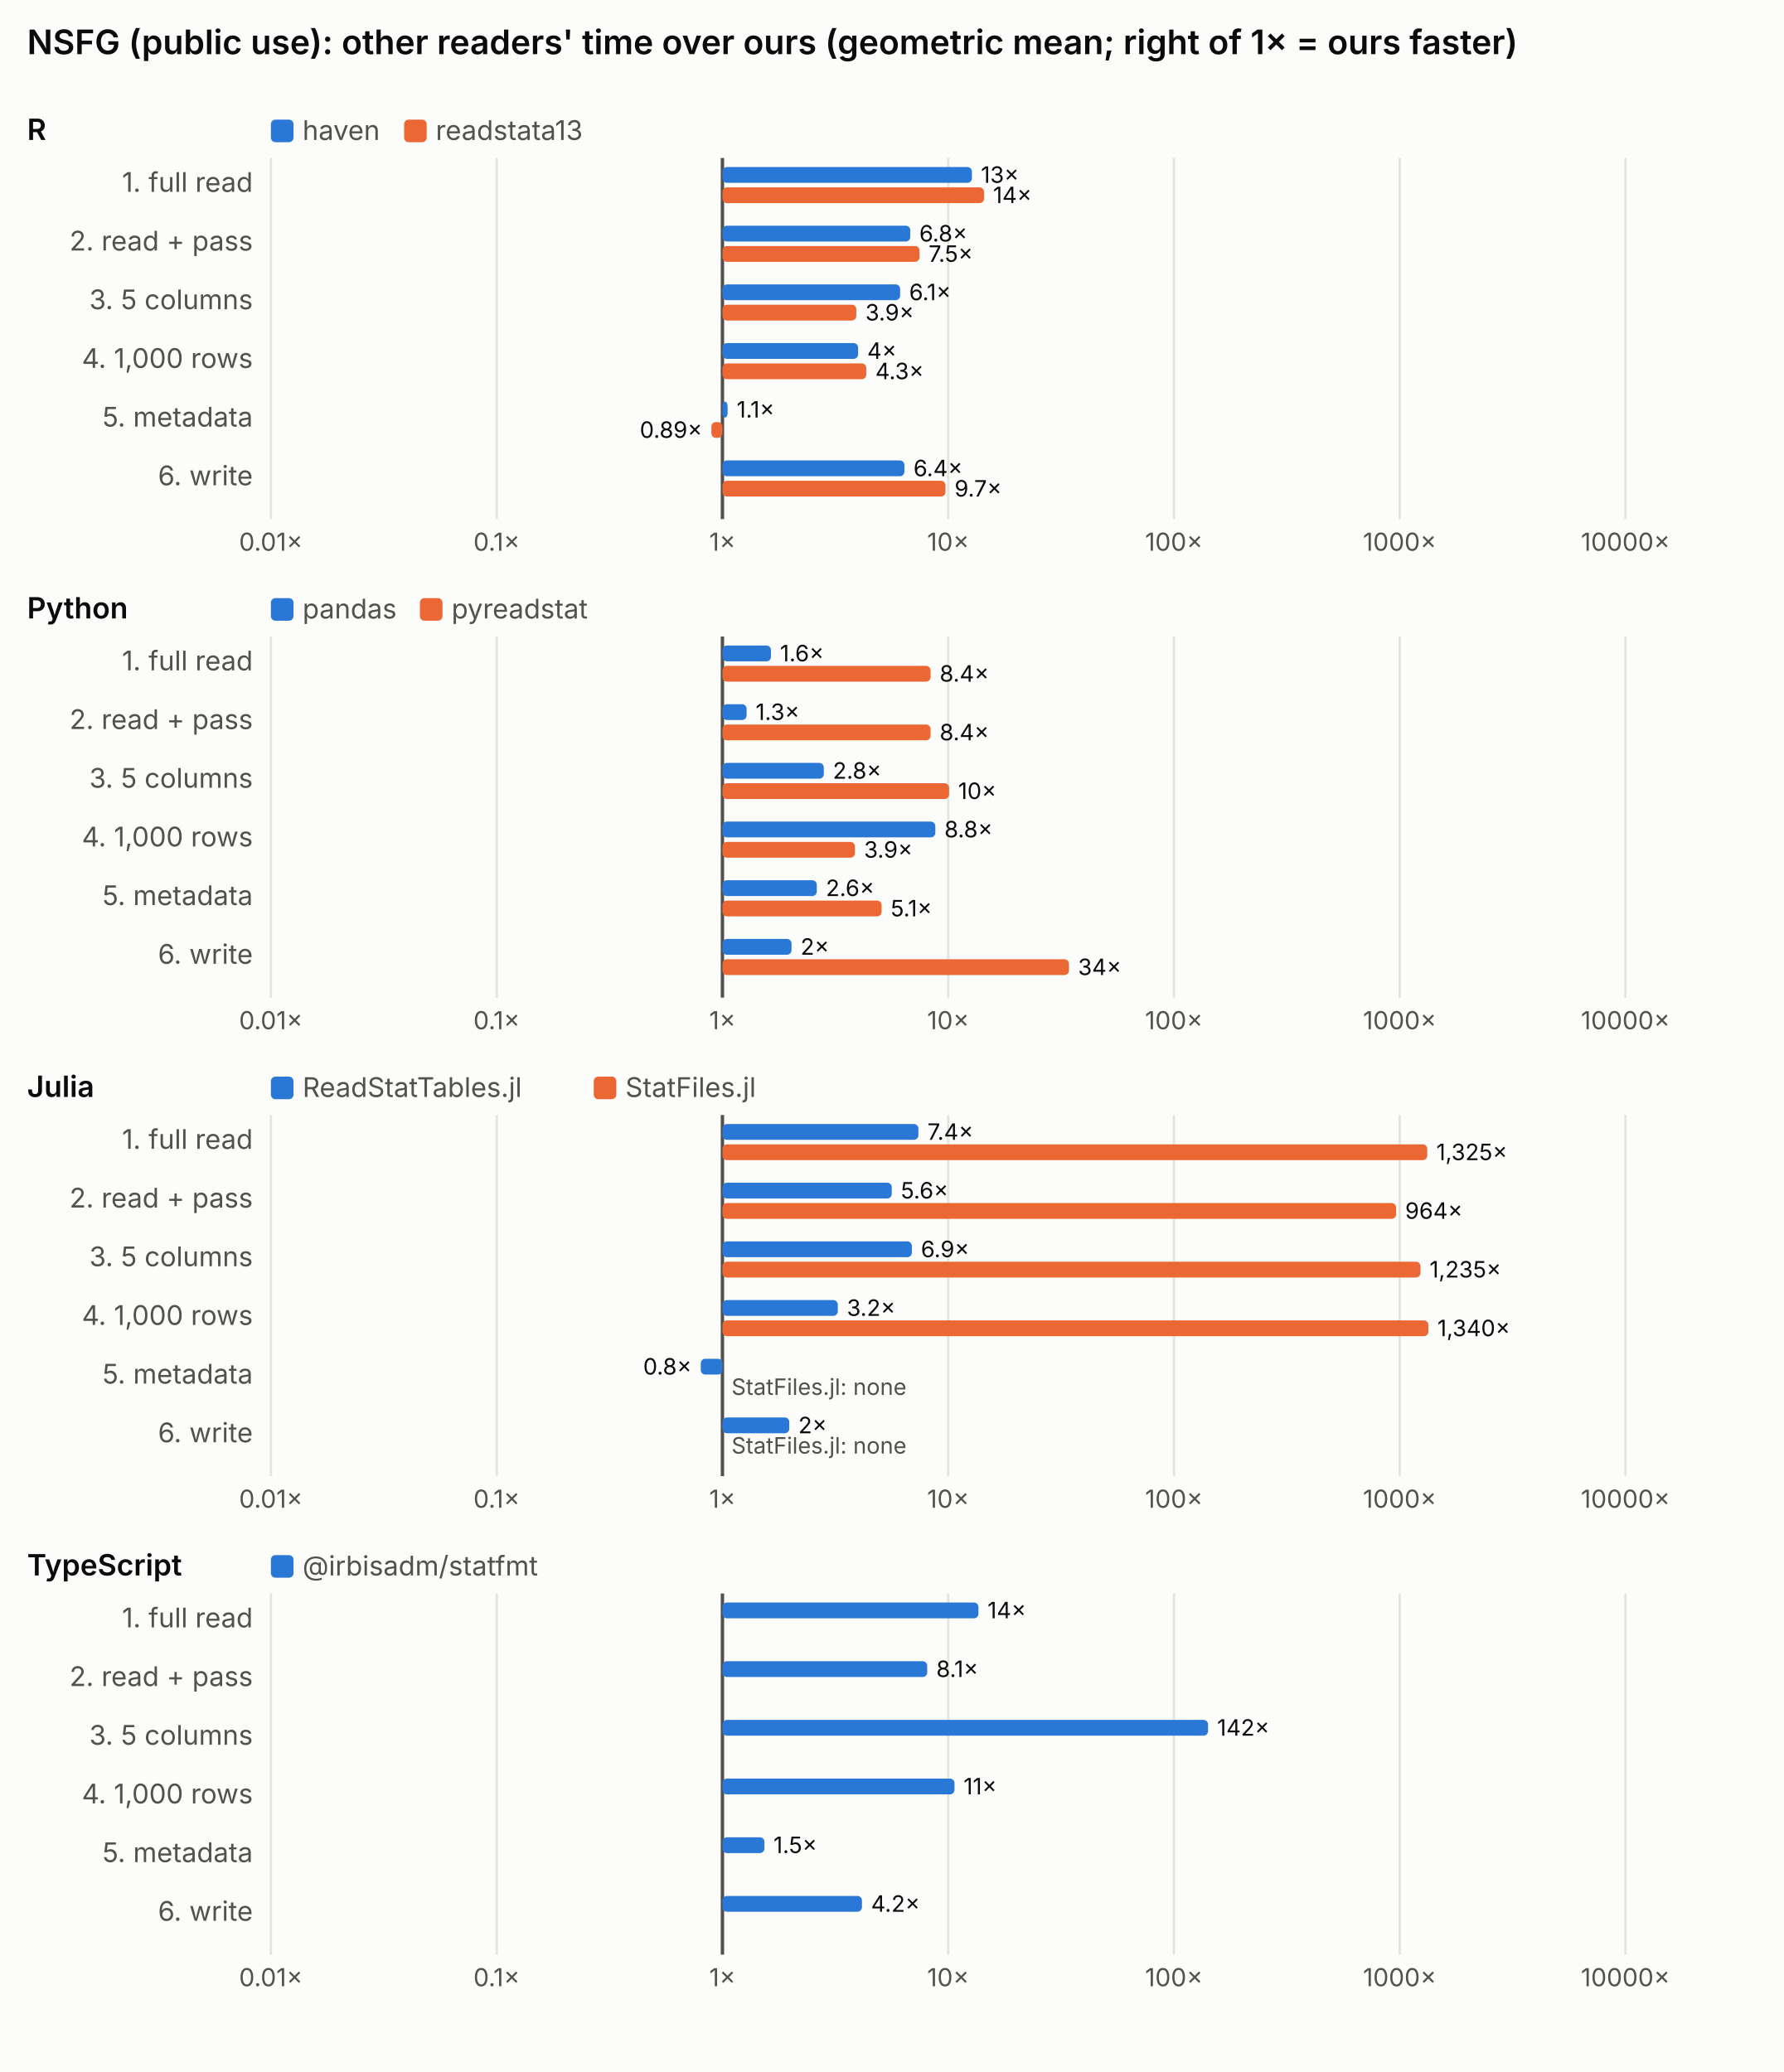
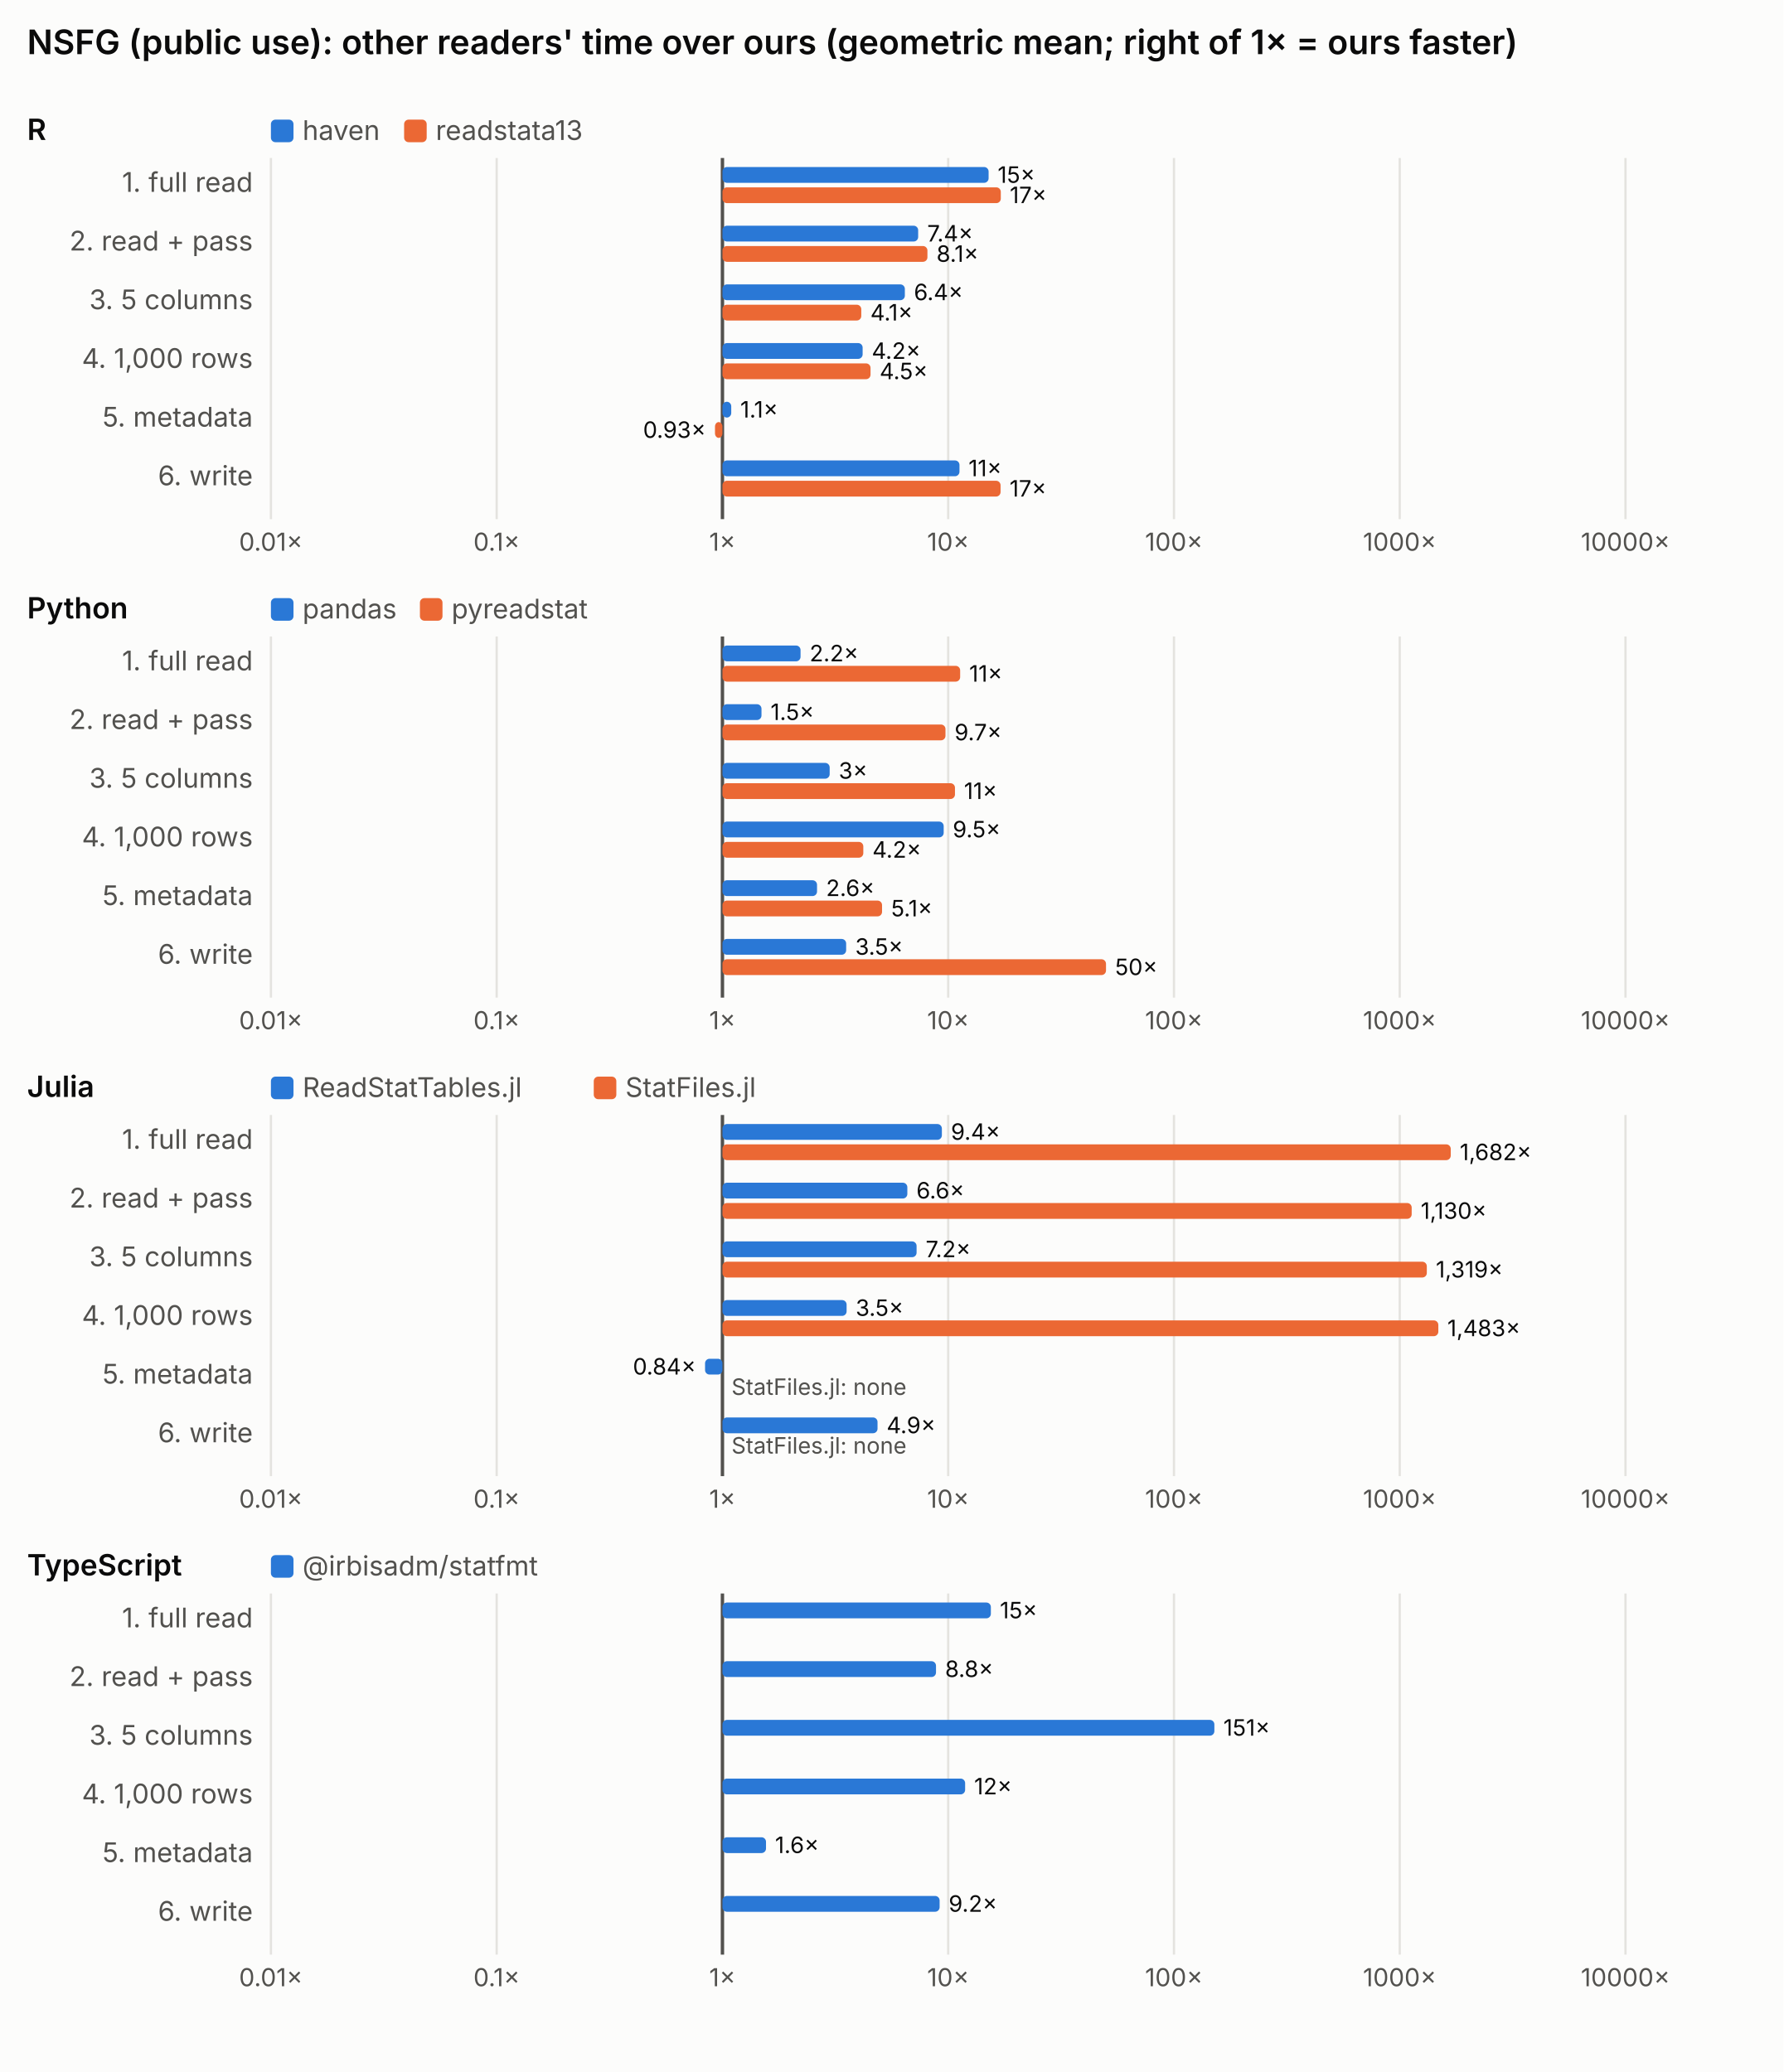
<svg xmlns="http://www.w3.org/2000/svg" width="790" height="918" viewBox="0 0 790 918" role="img" aria-label="NSFG (public use): time of each reader over ours">
  <style>
svg { font-family: -apple-system, system-ui, sans-serif; }
.bg { fill: #fcfcfb; } .t { fill: #0b0b0b; } .t2 { fill: #52514e; }
.grid { stroke: #e4e3df; stroke-width: 1; } .one { stroke: #52514e; stroke-width: 1.5; }
.s0 { fill: #2a78d6; } .s1 { fill: #eb6834; }
@media (prefers-color-scheme: dark) {
  .bg { fill: #1a1a19; } .t { fill: #f0efec; } .t2 { fill: #c3c2b7; }
  .grid { stroke: #3a3a37; } .one { stroke: #c3c2b7; }
  .s0 { fill: #3987e5; } .s1 { fill: #d95926; }
}
</style>
  <rect class="bg" width="790" height="918" />
  <text class="t" x="12" y="24" font-size="15" font-weight="600">NSFG (public use): other readers' time over ours (geometric mean; right of 1× = ours faster)</text>
  <text class="t" x="12" y="62" font-size="13" font-weight="600">R</text>
  <rect class="s0" x="120" y="53" width="10" height="10" rx="2" />
  <text class="t2" x="134" y="62" font-size="12">haven</text>
  <rect class="s1" x="179" y="53" width="10" height="10" rx="2" />
  <text class="t2" x="193" y="62" font-size="12">readstata13</text>
  <line class="grid" x1="120.0" x2="120.0" y1="70" y2="230" />
  <text class="t2" x="120.0" y="244" font-size="11" text-anchor="middle">0.01×</text>
  <line class="grid" x1="220.0" x2="220.0" y1="70" y2="230" />
  <text class="t2" x="220.0" y="244" font-size="11" text-anchor="middle">0.1×</text>
  <line class="one" x1="320.0" x2="320.0" y1="70" y2="230" />
  <text class="t2" x="320.0" y="244" font-size="11" text-anchor="middle">1×</text>
  <line class="grid" x1="420.0" x2="420.0" y1="70" y2="230" />
  <text class="t2" x="420.0" y="244" font-size="11" text-anchor="middle">10×</text>
  <line class="grid" x1="520.0" x2="520.0" y1="70" y2="230" />
  <text class="t2" x="520.0" y="244" font-size="11" text-anchor="middle">100×</text>
  <line class="grid" x1="620.0" x2="620.0" y1="70" y2="230" />
  <text class="t2" x="620.0" y="244" font-size="11" text-anchor="middle">1000×</text>
  <line class="grid" x1="720.0" x2="720.0" y1="70" y2="230" />
  <text class="t2" x="720.0" y="244" font-size="11" text-anchor="middle">10000×</text>
  <text class="t2" x="112" y="85" font-size="12" text-anchor="end">1. full read</text>
-   <rect class="s0" x="320.0" y="74" width="110.5" height="7" rx="2" />
-   <text class="t" x="434.5" y="81" font-size="10" text-anchor="start">13×</text>
-   <rect class="s1" x="320.0" y="83" width="115.9" height="7" rx="2" />
-   <text class="t" x="439.9" y="90" font-size="10" text-anchor="start">14×</text>
+   <rect class="s0" x="320.0" y="74" width="117.9" height="7" rx="2" />
+   <text class="t" x="441.9" y="81" font-size="10" text-anchor="start">15×</text>
+   <rect class="s1" x="320.0" y="83" width="123.3" height="7" rx="2" />
+   <text class="t" x="447.3" y="90" font-size="10" text-anchor="start">17×</text>
  <text class="t2" x="112" y="111" font-size="12" text-anchor="end">2. read + pass</text>
-   <rect class="s0" x="320.0" y="100" width="83.2" height="7" rx="2" />
-   <text class="t" x="407.2" y="107" font-size="10" text-anchor="start">6.8×</text>
-   <rect class="s1" x="320.0" y="109" width="87.3" height="7" rx="2" />
-   <text class="t" x="411.3" y="116" font-size="10" text-anchor="start">7.5×</text>
+   <rect class="s0" x="320.0" y="100" width="86.7" height="7" rx="2" />
+   <text class="t" x="410.7" y="107" font-size="10" text-anchor="start">7.4×</text>
+   <rect class="s1" x="320.0" y="109" width="90.8" height="7" rx="2" />
+   <text class="t" x="414.8" y="116" font-size="10" text-anchor="start">8.1×</text>
  <text class="t2" x="112" y="137" font-size="12" text-anchor="end">3. 5 columns</text>
-   <rect class="s0" x="320.0" y="126" width="78.7" height="7" rx="2" />
-   <text class="t" x="402.7" y="133" font-size="10" text-anchor="start">6.1×</text>
-   <rect class="s1" x="320.0" y="135" width="59.3" height="7" rx="2" />
-   <text class="t" x="383.3" y="142" font-size="10" text-anchor="start">3.9×</text>
+   <rect class="s0" x="320.0" y="126" width="80.8" height="7" rx="2" />
+   <text class="t" x="404.8" y="133" font-size="10" text-anchor="start">6.4×</text>
+   <rect class="s1" x="320.0" y="135" width="61.5" height="7" rx="2" />
+   <text class="t" x="385.5" y="142" font-size="10" text-anchor="start">4.1×</text>
  <text class="t2" x="112" y="163" font-size="12" text-anchor="end">4. 1,000 rows</text>
-   <rect class="s0" x="320.0" y="152" width="60.1" height="7" rx="2" />
-   <text class="t" x="384.1" y="159" font-size="10" text-anchor="start">4×</text>
-   <rect class="s1" x="320.0" y="161" width="63.7" height="7" rx="2" />
-   <text class="t" x="387.7" y="168" font-size="10" text-anchor="start">4.3×</text>
+   <rect class="s0" x="320.0" y="152" width="62.1" height="7" rx="2" />
+   <text class="t" x="386.1" y="159" font-size="10" text-anchor="start">4.2×</text>
+   <rect class="s1" x="320.0" y="161" width="65.6" height="7" rx="2" />
+   <text class="t" x="389.6" y="168" font-size="10" text-anchor="start">4.5×</text>
  <text class="t2" x="112" y="189" font-size="12" text-anchor="end">5. metadata</text>
-   <rect class="s0" x="320.0" y="178" width="2.3" height="7" rx="2" />
-   <text class="t" x="326.3" y="185" font-size="10" text-anchor="start">1.1×</text>
-   <rect class="s1" x="315.1" y="187" width="4.9" height="7" rx="2" />
-   <text class="t" x="311.1" y="194" font-size="10" text-anchor="end">0.89×</text>
+   <rect class="s0" x="320.0" y="178" width="3.9" height="7" rx="2" />
+   <text class="t" x="327.9" y="185" font-size="10" text-anchor="start">1.1×</text>
+   <rect class="s1" x="316.7" y="187" width="3.3" height="7" rx="2" />
+   <text class="t" x="312.7" y="194" font-size="10" text-anchor="end">0.93×</text>
  <text class="t2" x="112" y="215" font-size="12" text-anchor="end">6. write</text>
-   <rect class="s0" x="320.0" y="204" width="80.6" height="7" rx="2" />
-   <text class="t" x="404.6" y="211" font-size="10" text-anchor="start">6.4×</text>
-   <rect class="s1" x="320.0" y="213" width="98.8" height="7" rx="2" />
-   <text class="t" x="422.8" y="220" font-size="10" text-anchor="start">9.7×</text>
+   <rect class="s0" x="320.0" y="204" width="105.0" height="7" rx="2" />
+   <text class="t" x="429.0" y="211" font-size="10" text-anchor="start">11×</text>
+   <rect class="s1" x="320.0" y="213" width="123.2" height="7" rx="2" />
+   <text class="t" x="447.2" y="220" font-size="10" text-anchor="start">17×</text>
  <text class="t" x="12" y="274" font-size="13" font-weight="600">Python</text>
  <rect class="s0" x="120" y="265" width="10" height="10" rx="2" />
  <text class="t2" x="134" y="274" font-size="12">pandas</text>
  <rect class="s1" x="186" y="265" width="10" height="10" rx="2" />
  <text class="t2" x="200" y="274" font-size="12">pyreadstat</text>
  <line class="grid" x1="120.0" x2="120.0" y1="282" y2="442" />
  <text class="t2" x="120.0" y="456" font-size="11" text-anchor="middle">0.01×</text>
  <line class="grid" x1="220.0" x2="220.0" y1="282" y2="442" />
  <text class="t2" x="220.0" y="456" font-size="11" text-anchor="middle">0.1×</text>
  <line class="one" x1="320.0" x2="320.0" y1="282" y2="442" />
  <text class="t2" x="320.0" y="456" font-size="11" text-anchor="middle">1×</text>
  <line class="grid" x1="420.0" x2="420.0" y1="282" y2="442" />
  <text class="t2" x="420.0" y="456" font-size="11" text-anchor="middle">10×</text>
  <line class="grid" x1="520.0" x2="520.0" y1="282" y2="442" />
  <text class="t2" x="520.0" y="456" font-size="11" text-anchor="middle">100×</text>
  <line class="grid" x1="620.0" x2="620.0" y1="282" y2="442" />
  <text class="t2" x="620.0" y="456" font-size="11" text-anchor="middle">1000×</text>
  <line class="grid" x1="720.0" x2="720.0" y1="282" y2="442" />
  <text class="t2" x="720.0" y="456" font-size="11" text-anchor="middle">10000×</text>
  <text class="t2" x="112" y="297" font-size="12" text-anchor="end">1. full read</text>
-   <rect class="s0" x="320.0" y="286" width="21.5" height="7" rx="2" />
-   <text class="t" x="345.5" y="293" font-size="10" text-anchor="start">1.6×</text>
-   <rect class="s1" x="320.0" y="295" width="92.2" height="7" rx="2" />
-   <text class="t" x="416.2" y="302" font-size="10" text-anchor="start">8.4×</text>
+   <rect class="s0" x="320.0" y="286" width="34.6" height="7" rx="2" />
+   <text class="t" x="358.6" y="293" font-size="10" text-anchor="start">2.2×</text>
+   <rect class="s1" x="320.0" y="295" width="105.3" height="7" rx="2" />
+   <text class="t" x="429.3" y="302" font-size="10" text-anchor="start">11×</text>
  <text class="t2" x="112" y="323" font-size="12" text-anchor="end">2. read + pass</text>
-   <rect class="s0" x="320.0" y="312" width="10.7" height="7" rx="2" />
-   <text class="t" x="334.7" y="319" font-size="10" text-anchor="start">1.3×</text>
-   <rect class="s1" x="320.0" y="321" width="92.2" height="7" rx="2" />
-   <text class="t" x="416.2" y="328" font-size="10" text-anchor="start">8.4×</text>
+   <rect class="s0" x="320.0" y="312" width="17.3" height="7" rx="2" />
+   <text class="t" x="341.3" y="319" font-size="10" text-anchor="start">1.5×</text>
+   <rect class="s1" x="320.0" y="321" width="98.8" height="7" rx="2" />
+   <text class="t" x="422.8" y="328" font-size="10" text-anchor="start">9.7×</text>
  <text class="t2" x="112" y="349" font-size="12" text-anchor="end">3. 5 columns</text>
-   <rect class="s0" x="320.0" y="338" width="44.9" height="7" rx="2" />
-   <text class="t" x="368.9" y="345" font-size="10" text-anchor="start">2.8×</text>
-   <rect class="s1" x="320.0" y="347" width="100.4" height="7" rx="2" />
-   <text class="t" x="424.4" y="354" font-size="10" text-anchor="start">10×</text>
+   <rect class="s0" x="320.0" y="338" width="47.5" height="7" rx="2" />
+   <text class="t" x="371.5" y="345" font-size="10" text-anchor="start">3×</text>
+   <rect class="s1" x="320.0" y="347" width="103.0" height="7" rx="2" />
+   <text class="t" x="427.0" y="354" font-size="10" text-anchor="start">11×</text>
  <text class="t2" x="112" y="375" font-size="12" text-anchor="end">4. 1,000 rows</text>
-   <rect class="s0" x="320.0" y="364" width="94.3" height="7" rx="2" />
-   <text class="t" x="418.3" y="371" font-size="10" text-anchor="start">8.8×</text>
-   <rect class="s1" x="320.0" y="373" width="58.7" height="7" rx="2" />
-   <text class="t" x="382.7" y="380" font-size="10" text-anchor="start">3.9×</text>
+   <rect class="s0" x="320.0" y="364" width="98.0" height="7" rx="2" />
+   <text class="t" x="422.0" y="371" font-size="10" text-anchor="start">9.5×</text>
+   <rect class="s1" x="320.0" y="373" width="62.4" height="7" rx="2" />
+   <text class="t" x="386.4" y="380" font-size="10" text-anchor="start">4.2×</text>
  <text class="t2" x="112" y="401" font-size="12" text-anchor="end">5. metadata</text>
-   <rect class="s0" x="320.0" y="390" width="41.8" height="7" rx="2" />
-   <text class="t" x="365.8" y="397" font-size="10" text-anchor="start">2.6×</text>
-   <rect class="s1" x="320.0" y="399" width="70.5" height="7" rx="2" />
-   <text class="t" x="394.5" y="406" font-size="10" text-anchor="start">5.1×</text>
+   <rect class="s0" x="320.0" y="390" width="41.9" height="7" rx="2" />
+   <text class="t" x="365.9" y="397" font-size="10" text-anchor="start">2.6×</text>
+   <rect class="s1" x="320.0" y="399" width="70.7" height="7" rx="2" />
+   <text class="t" x="394.7" y="406" font-size="10" text-anchor="start">5.1×</text>
  <text class="t2" x="112" y="427" font-size="12" text-anchor="end">6. write</text>
-   <rect class="s0" x="320.0" y="416" width="30.6" height="7" rx="2" />
-   <text class="t" x="354.6" y="423" font-size="10" text-anchor="start">2×</text>
-   <rect class="s1" x="320.0" y="425" width="153.5" height="7" rx="2" />
-   <text class="t" x="477.5" y="432" font-size="10" text-anchor="start">34×</text>
+   <rect class="s0" x="320.0" y="416" width="54.8" height="7" rx="2" />
+   <text class="t" x="378.8" y="423" font-size="10" text-anchor="start">3.5×</text>
+   <rect class="s1" x="320.0" y="425" width="169.9" height="7" rx="2" />
+   <text class="t" x="493.9" y="432" font-size="10" text-anchor="start">50×</text>
  <text class="t" x="12" y="486" font-size="13" font-weight="600">Julia</text>
  <rect class="s0" x="120" y="477" width="10" height="10" rx="2" />
  <text class="t2" x="134" y="486" font-size="12">ReadStatTables.jl</text>
  <rect class="s1" x="263" y="477" width="10" height="10" rx="2" />
  <text class="t2" x="277" y="486" font-size="12">StatFiles.jl</text>
  <line class="grid" x1="120.0" x2="120.0" y1="494" y2="654" />
  <text class="t2" x="120.0" y="668" font-size="11" text-anchor="middle">0.01×</text>
  <line class="grid" x1="220.0" x2="220.0" y1="494" y2="654" />
  <text class="t2" x="220.0" y="668" font-size="11" text-anchor="middle">0.1×</text>
  <line class="one" x1="320.0" x2="320.0" y1="494" y2="654" />
  <text class="t2" x="320.0" y="668" font-size="11" text-anchor="middle">1×</text>
  <line class="grid" x1="420.0" x2="420.0" y1="494" y2="654" />
  <text class="t2" x="420.0" y="668" font-size="11" text-anchor="middle">10×</text>
  <line class="grid" x1="520.0" x2="520.0" y1="494" y2="654" />
  <text class="t2" x="520.0" y="668" font-size="11" text-anchor="middle">100×</text>
  <line class="grid" x1="620.0" x2="620.0" y1="494" y2="654" />
  <text class="t2" x="620.0" y="668" font-size="11" text-anchor="middle">1000×</text>
  <line class="grid" x1="720.0" x2="720.0" y1="494" y2="654" />
  <text class="t2" x="720.0" y="668" font-size="11" text-anchor="middle">10000×</text>
  <text class="t2" x="112" y="509" font-size="12" text-anchor="end">1. full read</text>
-   <rect class="s0" x="320.0" y="498" width="86.8" height="7" rx="2" />
-   <text class="t" x="410.8" y="505" font-size="10" text-anchor="start">7.4×</text>
-   <rect class="s1" x="320.0" y="507" width="312.2" height="7" rx="2" />
-   <text class="t" x="636.2" y="514" font-size="10" text-anchor="start">1,325×</text>
+   <rect class="s0" x="320.0" y="498" width="97.2" height="7" rx="2" />
+   <text class="t" x="421.2" y="505" font-size="10" text-anchor="start">9.4×</text>
+   <rect class="s1" x="320.0" y="507" width="322.6" height="7" rx="2" />
+   <text class="t" x="646.6" y="514" font-size="10" text-anchor="start">1,682×</text>
  <text class="t2" x="112" y="535" font-size="12" text-anchor="end">2. read + pass</text>
-   <rect class="s0" x="320.0" y="524" width="75.0" height="7" rx="2" />
-   <text class="t" x="399.0" y="531" font-size="10" text-anchor="start">5.6×</text>
-   <rect class="s1" x="320.0" y="533" width="298.4" height="7" rx="2" />
-   <text class="t" x="622.4" y="540" font-size="10" text-anchor="start">964×</text>
+   <rect class="s0" x="320.0" y="524" width="81.9" height="7" rx="2" />
+   <text class="t" x="405.9" y="531" font-size="10" text-anchor="start">6.6×</text>
+   <rect class="s1" x="320.0" y="533" width="305.3" height="7" rx="2" />
+   <text class="t" x="629.3" y="540" font-size="10" text-anchor="start">1,130×</text>
  <text class="t2" x="112" y="561" font-size="12" text-anchor="end">3. 5 columns</text>
-   <rect class="s0" x="320.0" y="550" width="83.9" height="7" rx="2" />
-   <text class="t" x="407.9" y="557" font-size="10" text-anchor="start">6.9×</text>
-   <rect class="s1" x="320.0" y="559" width="309.2" height="7" rx="2" />
-   <text class="t" x="633.2" y="566" font-size="10" text-anchor="start">1,235×</text>
+   <rect class="s0" x="320.0" y="550" width="86.0" height="7" rx="2" />
+   <text class="t" x="410.0" y="557" font-size="10" text-anchor="start">7.2×</text>
+   <rect class="s1" x="320.0" y="559" width="312.0" height="7" rx="2" />
+   <text class="t" x="636.0" y="566" font-size="10" text-anchor="start">1,319×</text>
  <text class="t2" x="112" y="587" font-size="12" text-anchor="end">4. 1,000 rows</text>
-   <rect class="s0" x="320.0" y="576" width="51.1" height="7" rx="2" />
-   <text class="t" x="375.1" y="583" font-size="10" text-anchor="start">3.2×</text>
-   <rect class="s1" x="320.0" y="585" width="312.7" height="7" rx="2" />
-   <text class="t" x="636.7" y="592" font-size="10" text-anchor="start">1,340×</text>
+   <rect class="s0" x="320.0" y="576" width="55.0" height="7" rx="2" />
+   <text class="t" x="379.0" y="583" font-size="10" text-anchor="start">3.5×</text>
+   <rect class="s1" x="320.0" y="585" width="317.1" height="7" rx="2" />
+   <text class="t" x="641.1" y="592" font-size="10" text-anchor="start">1,483×</text>
  <text class="t2" x="112" y="613" font-size="12" text-anchor="end">5. metadata</text>
-   <rect class="s0" x="310.4" y="602" width="9.6" height="7" rx="2" />
-   <text class="t" x="306.4" y="609" font-size="10" text-anchor="end">0.8×</text>
+   <rect class="s0" x="312.3" y="602" width="7.7" height="7" rx="2" />
+   <text class="t" x="308.3" y="609" font-size="10" text-anchor="end">0.84×</text>
  <text class="t2" x="324.0" y="618" font-size="10">StatFiles.jl: none</text>
  <text class="t2" x="112" y="639" font-size="12" text-anchor="end">6. write</text>
-   <rect class="s0" x="320.0" y="628" width="29.6" height="7" rx="2" />
-   <text class="t" x="353.6" y="635" font-size="10" text-anchor="start">2×</text>
+   <rect class="s0" x="320.0" y="628" width="68.7" height="7" rx="2" />
+   <text class="t" x="392.7" y="635" font-size="10" text-anchor="start">4.9×</text>
  <text class="t2" x="324.0" y="644" font-size="10">StatFiles.jl: none</text>
  <text class="t" x="12" y="698" font-size="13" font-weight="600">TypeScript</text>
  <rect class="s0" x="120" y="689" width="10" height="10" rx="2" />
  <text class="t2" x="134" y="698" font-size="12">@irbisadm/statfmt</text>
  <line class="grid" x1="120.0" x2="120.0" y1="706" y2="866" />
  <text class="t2" x="120.0" y="880" font-size="11" text-anchor="middle">0.01×</text>
  <line class="grid" x1="220.0" x2="220.0" y1="706" y2="866" />
  <text class="t2" x="220.0" y="880" font-size="11" text-anchor="middle">0.1×</text>
  <line class="one" x1="320.0" x2="320.0" y1="706" y2="866" />
  <text class="t2" x="320.0" y="880" font-size="11" text-anchor="middle">1×</text>
  <line class="grid" x1="420.0" x2="420.0" y1="706" y2="866" />
  <text class="t2" x="420.0" y="880" font-size="11" text-anchor="middle">10×</text>
  <line class="grid" x1="520.0" x2="520.0" y1="706" y2="866" />
  <text class="t2" x="520.0" y="880" font-size="11" text-anchor="middle">100×</text>
  <line class="grid" x1="620.0" x2="620.0" y1="706" y2="866" />
  <text class="t2" x="620.0" y="880" font-size="11" text-anchor="middle">1000×</text>
  <line class="grid" x1="720.0" x2="720.0" y1="706" y2="866" />
  <text class="t2" x="720.0" y="880" font-size="11" text-anchor="middle">10000×</text>
  <text class="t2" x="112" y="721" font-size="12" text-anchor="end">1. full read</text>
-   <rect class="s0" x="320.0" y="710" width="113.4" height="7" rx="2" />
-   <text class="t" x="437.4" y="717" font-size="10" text-anchor="start">14×</text>
+   <rect class="s0" x="320.0" y="710" width="118.9" height="7" rx="2" />
+   <text class="t" x="442.9" y="717" font-size="10" text-anchor="start">15×</text>
  <text class="t2" x="112" y="747" font-size="12" text-anchor="end">2. read + pass</text>
-   <rect class="s0" x="320.0" y="736" width="90.7" height="7" rx="2" />
-   <text class="t" x="414.7" y="743" font-size="10" text-anchor="start">8.1×</text>
+   <rect class="s0" x="320.0" y="736" width="94.6" height="7" rx="2" />
+   <text class="t" x="418.6" y="743" font-size="10" text-anchor="start">8.8×</text>
  <text class="t2" x="112" y="773" font-size="12" text-anchor="end">3. 5 columns</text>
-   <rect class="s0" x="320.0" y="762" width="215.1" height="7" rx="2" />
-   <text class="t" x="539.1" y="769" font-size="10" text-anchor="start">142×</text>
+   <rect class="s0" x="320.0" y="762" width="217.9" height="7" rx="2" />
+   <text class="t" x="541.9" y="769" font-size="10" text-anchor="start">151×</text>
  <text class="t2" x="112" y="799" font-size="12" text-anchor="end">4. 1,000 rows</text>
-   <rect class="s0" x="320.0" y="788" width="102.8" height="7" rx="2" />
-   <text class="t" x="426.8" y="795" font-size="10" text-anchor="start">11×</text>
+   <rect class="s0" x="320.0" y="788" width="107.5" height="7" rx="2" />
+   <text class="t" x="431.5" y="795" font-size="10" text-anchor="start">12×</text>
  <text class="t2" x="112" y="825" font-size="12" text-anchor="end">5. metadata</text>
-   <rect class="s0" x="320.0" y="814" width="18.6" height="7" rx="2" />
-   <text class="t" x="342.6" y="821" font-size="10" text-anchor="start">1.5×</text>
+   <rect class="s0" x="320.0" y="814" width="19.3" height="7" rx="2" />
+   <text class="t" x="343.3" y="821" font-size="10" text-anchor="start">1.6×</text>
  <text class="t2" x="112" y="851" font-size="12" text-anchor="end">6. write</text>
-   <rect class="s0" x="320.0" y="840" width="61.8" height="7" rx="2" />
-   <text class="t" x="385.8" y="847" font-size="10" text-anchor="start">4.2×</text>
+   <rect class="s0" x="320.0" y="840" width="96.2" height="7" rx="2" />
+   <text class="t" x="420.2" y="847" font-size="10" text-anchor="start">9.2×</text>
</svg>
